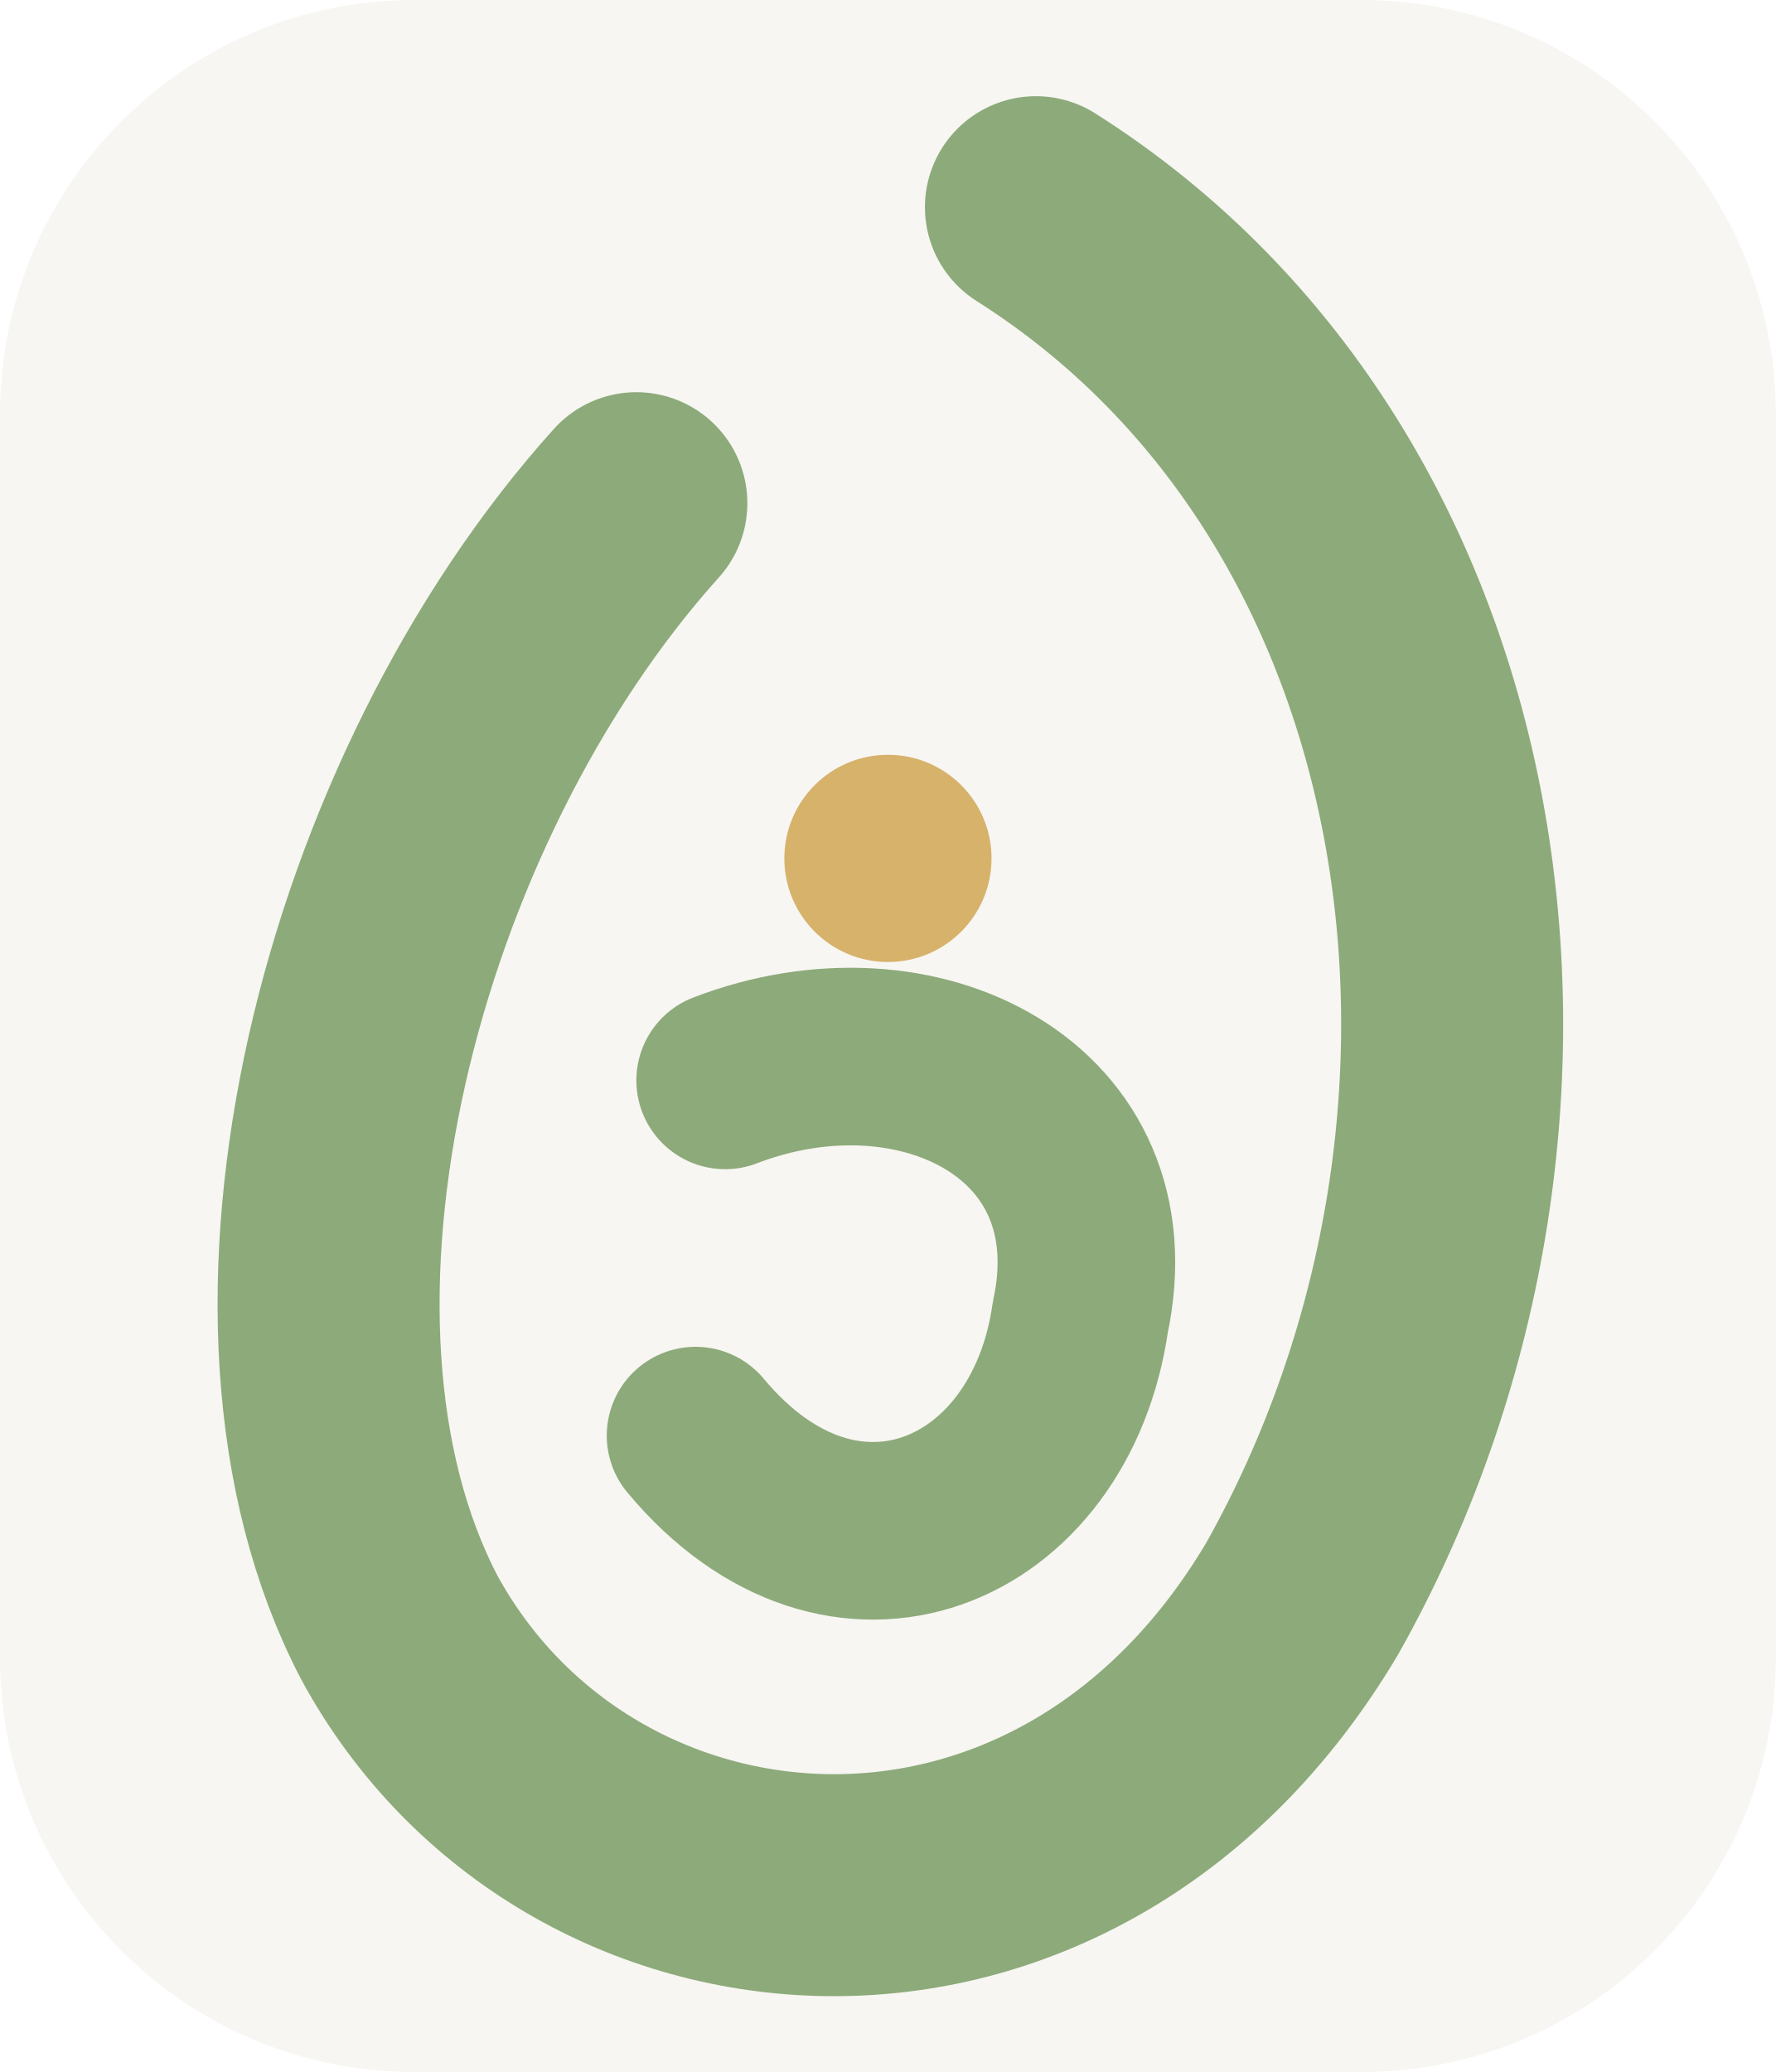
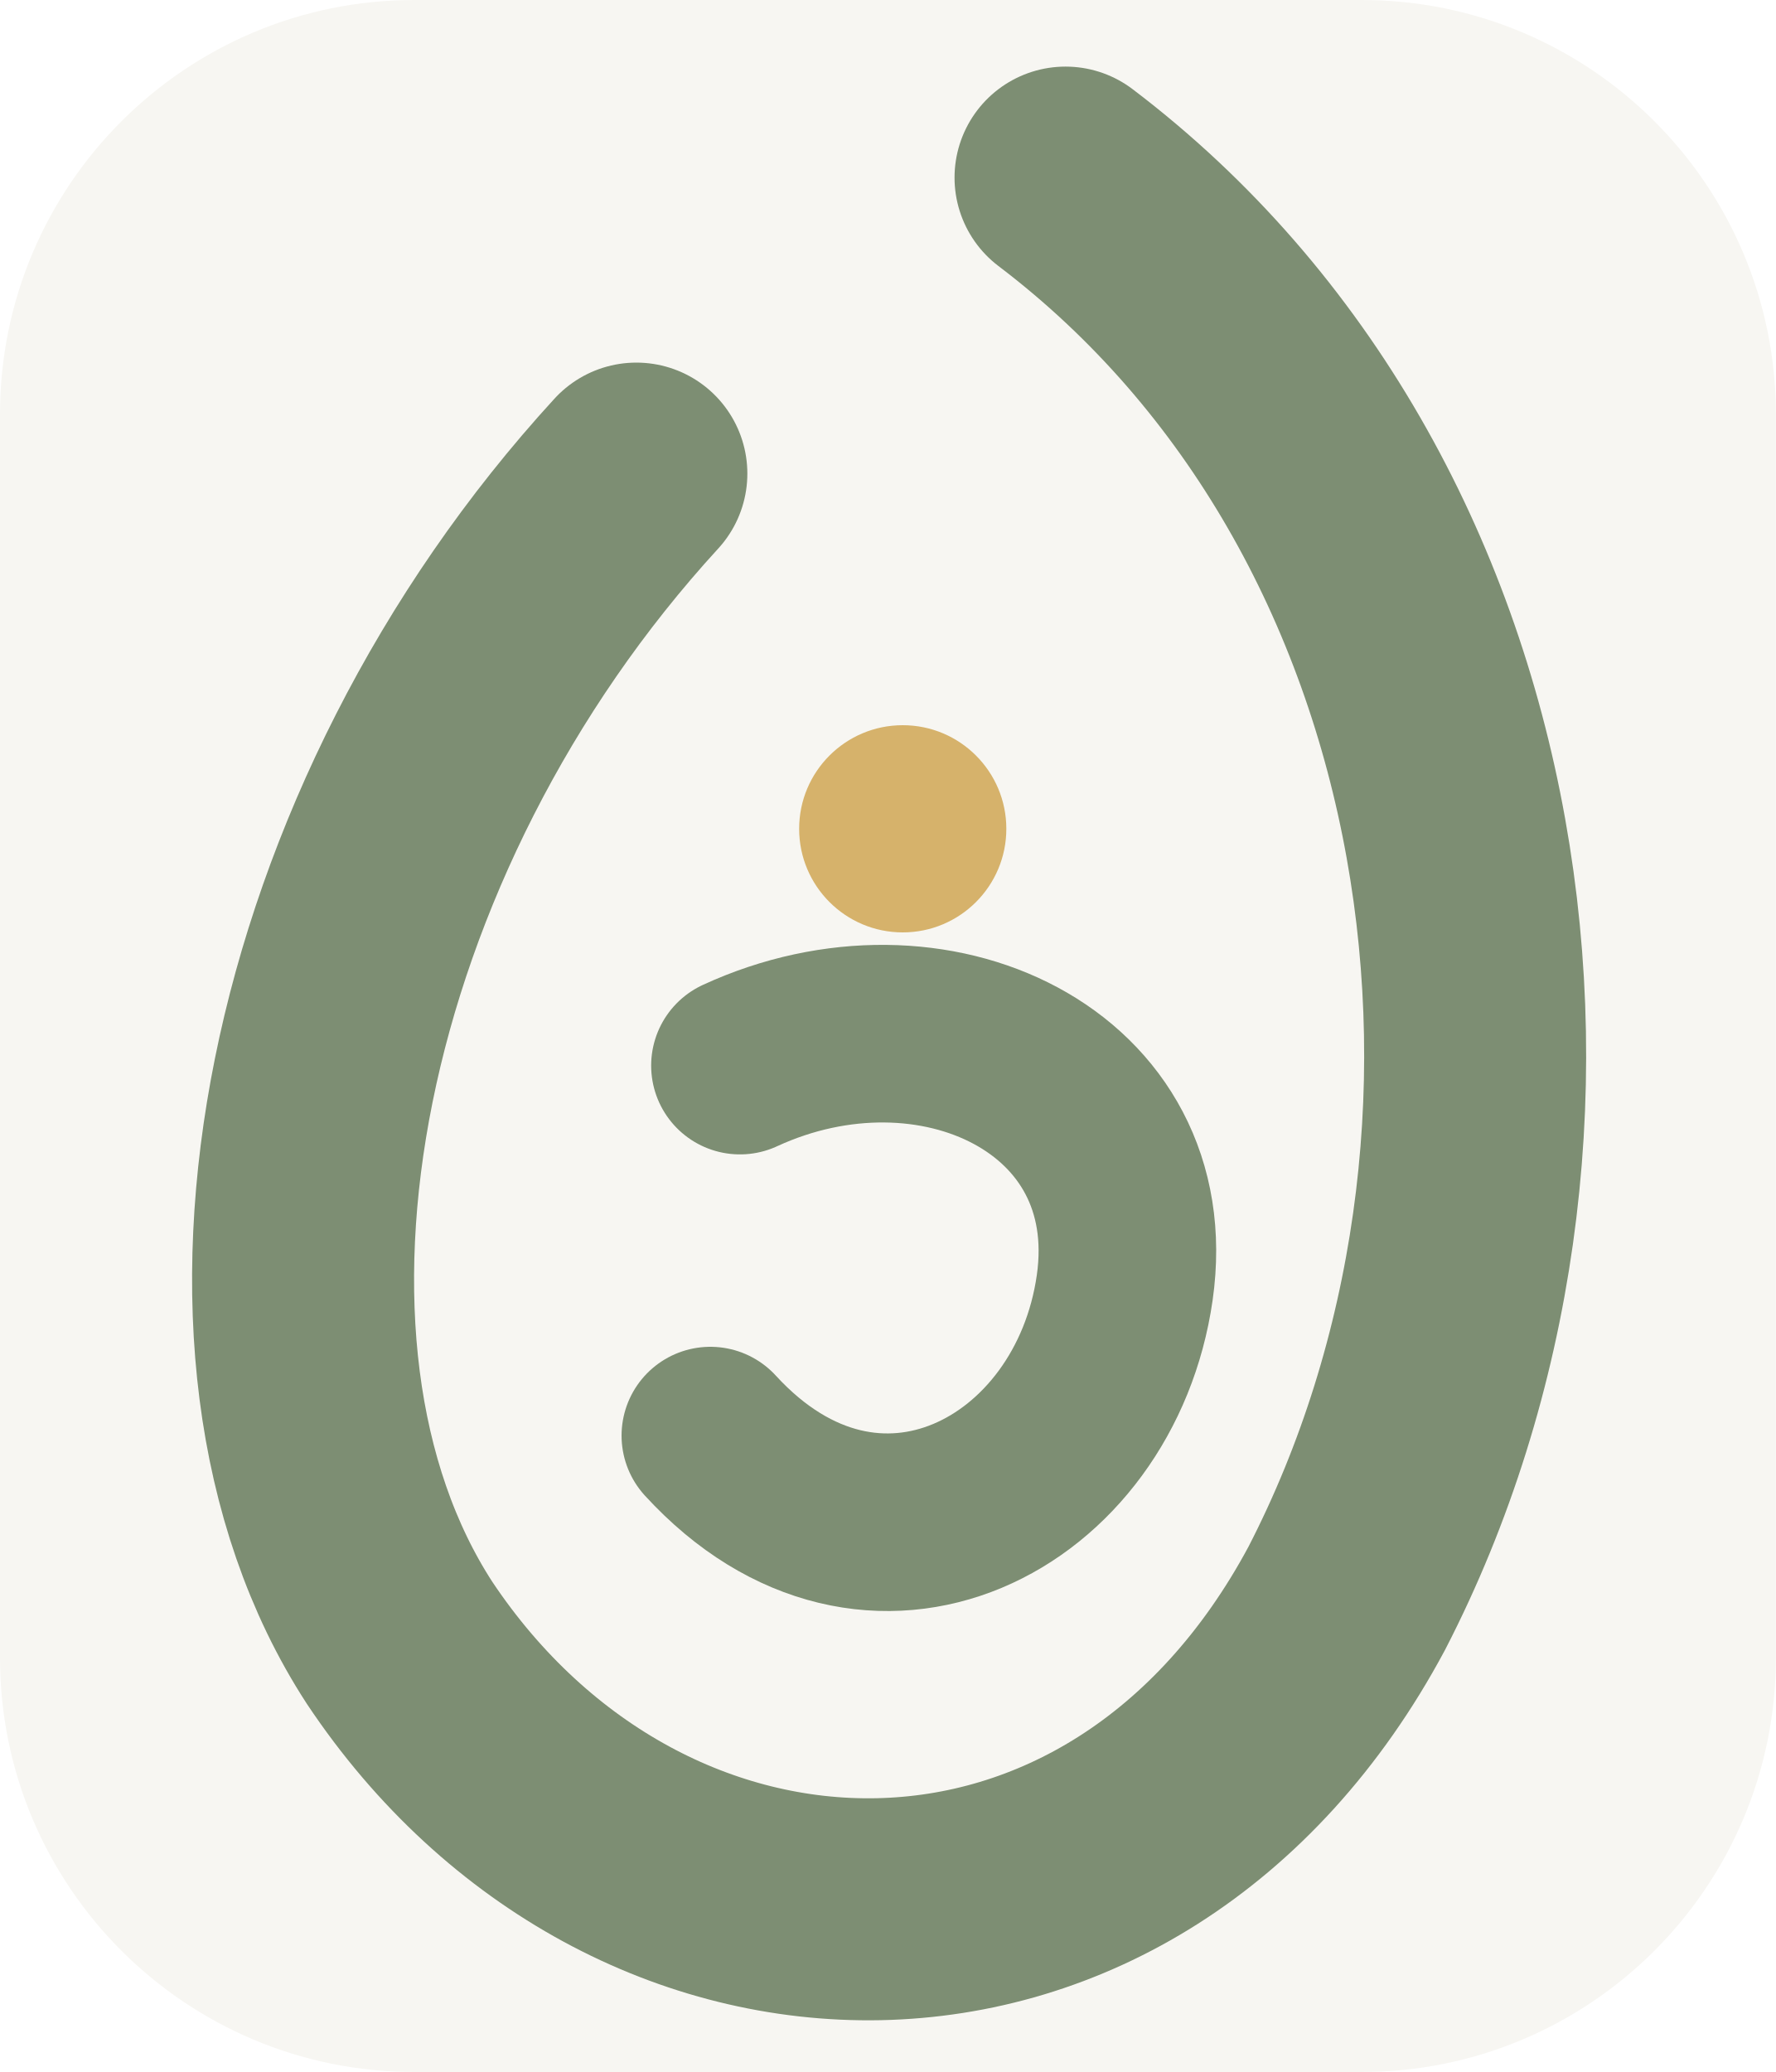
- <svg xmlns="http://www.w3.org/2000/svg" viewBox="0 0 120 140">
+ <svg xmlns="http://www.w3.org/2000/svg" viewBox="0 0 120 140" role="img" aria-labelledby="title">
  <rect width="120" height="140" rx="28" fill="#F7F6F2" />
-   <path d="M70 14 C100 33 106 76 88 108 C72 135 39 132 27 110 C16 89 25 54 43 34" fill="none" stroke="#8DAA7A" stroke-width="15" stroke-linecap="round" stroke-linejoin="round" />
-   <path d="M49 73 C62 68 76 75 73 89 C71 103 57 109 47 97" fill="none" stroke="#8DAA7A" stroke-width="12" stroke-linecap="round" stroke-linejoin="round" />
-   <circle cx="60" cy="58" r="7" fill="#D6B26B" />
+   <path d="M72 12 C101 34 107 77 91 108 C76 136 43 135 27 111 C14 91 21 56 43 32" fill="none" stroke="#7D8E73" stroke-width="15" stroke-linecap="round" stroke-linejoin="round" />
+   <path d="M50 72 C63 66 78 73 76 87 C74 101 59 109 48 97" fill="none" stroke="#7D8E73" stroke-width="12" stroke-linecap="round" stroke-linejoin="round" />
+   <circle cx="61" cy="56" r="7" fill="#D6B26B" />
</svg>
